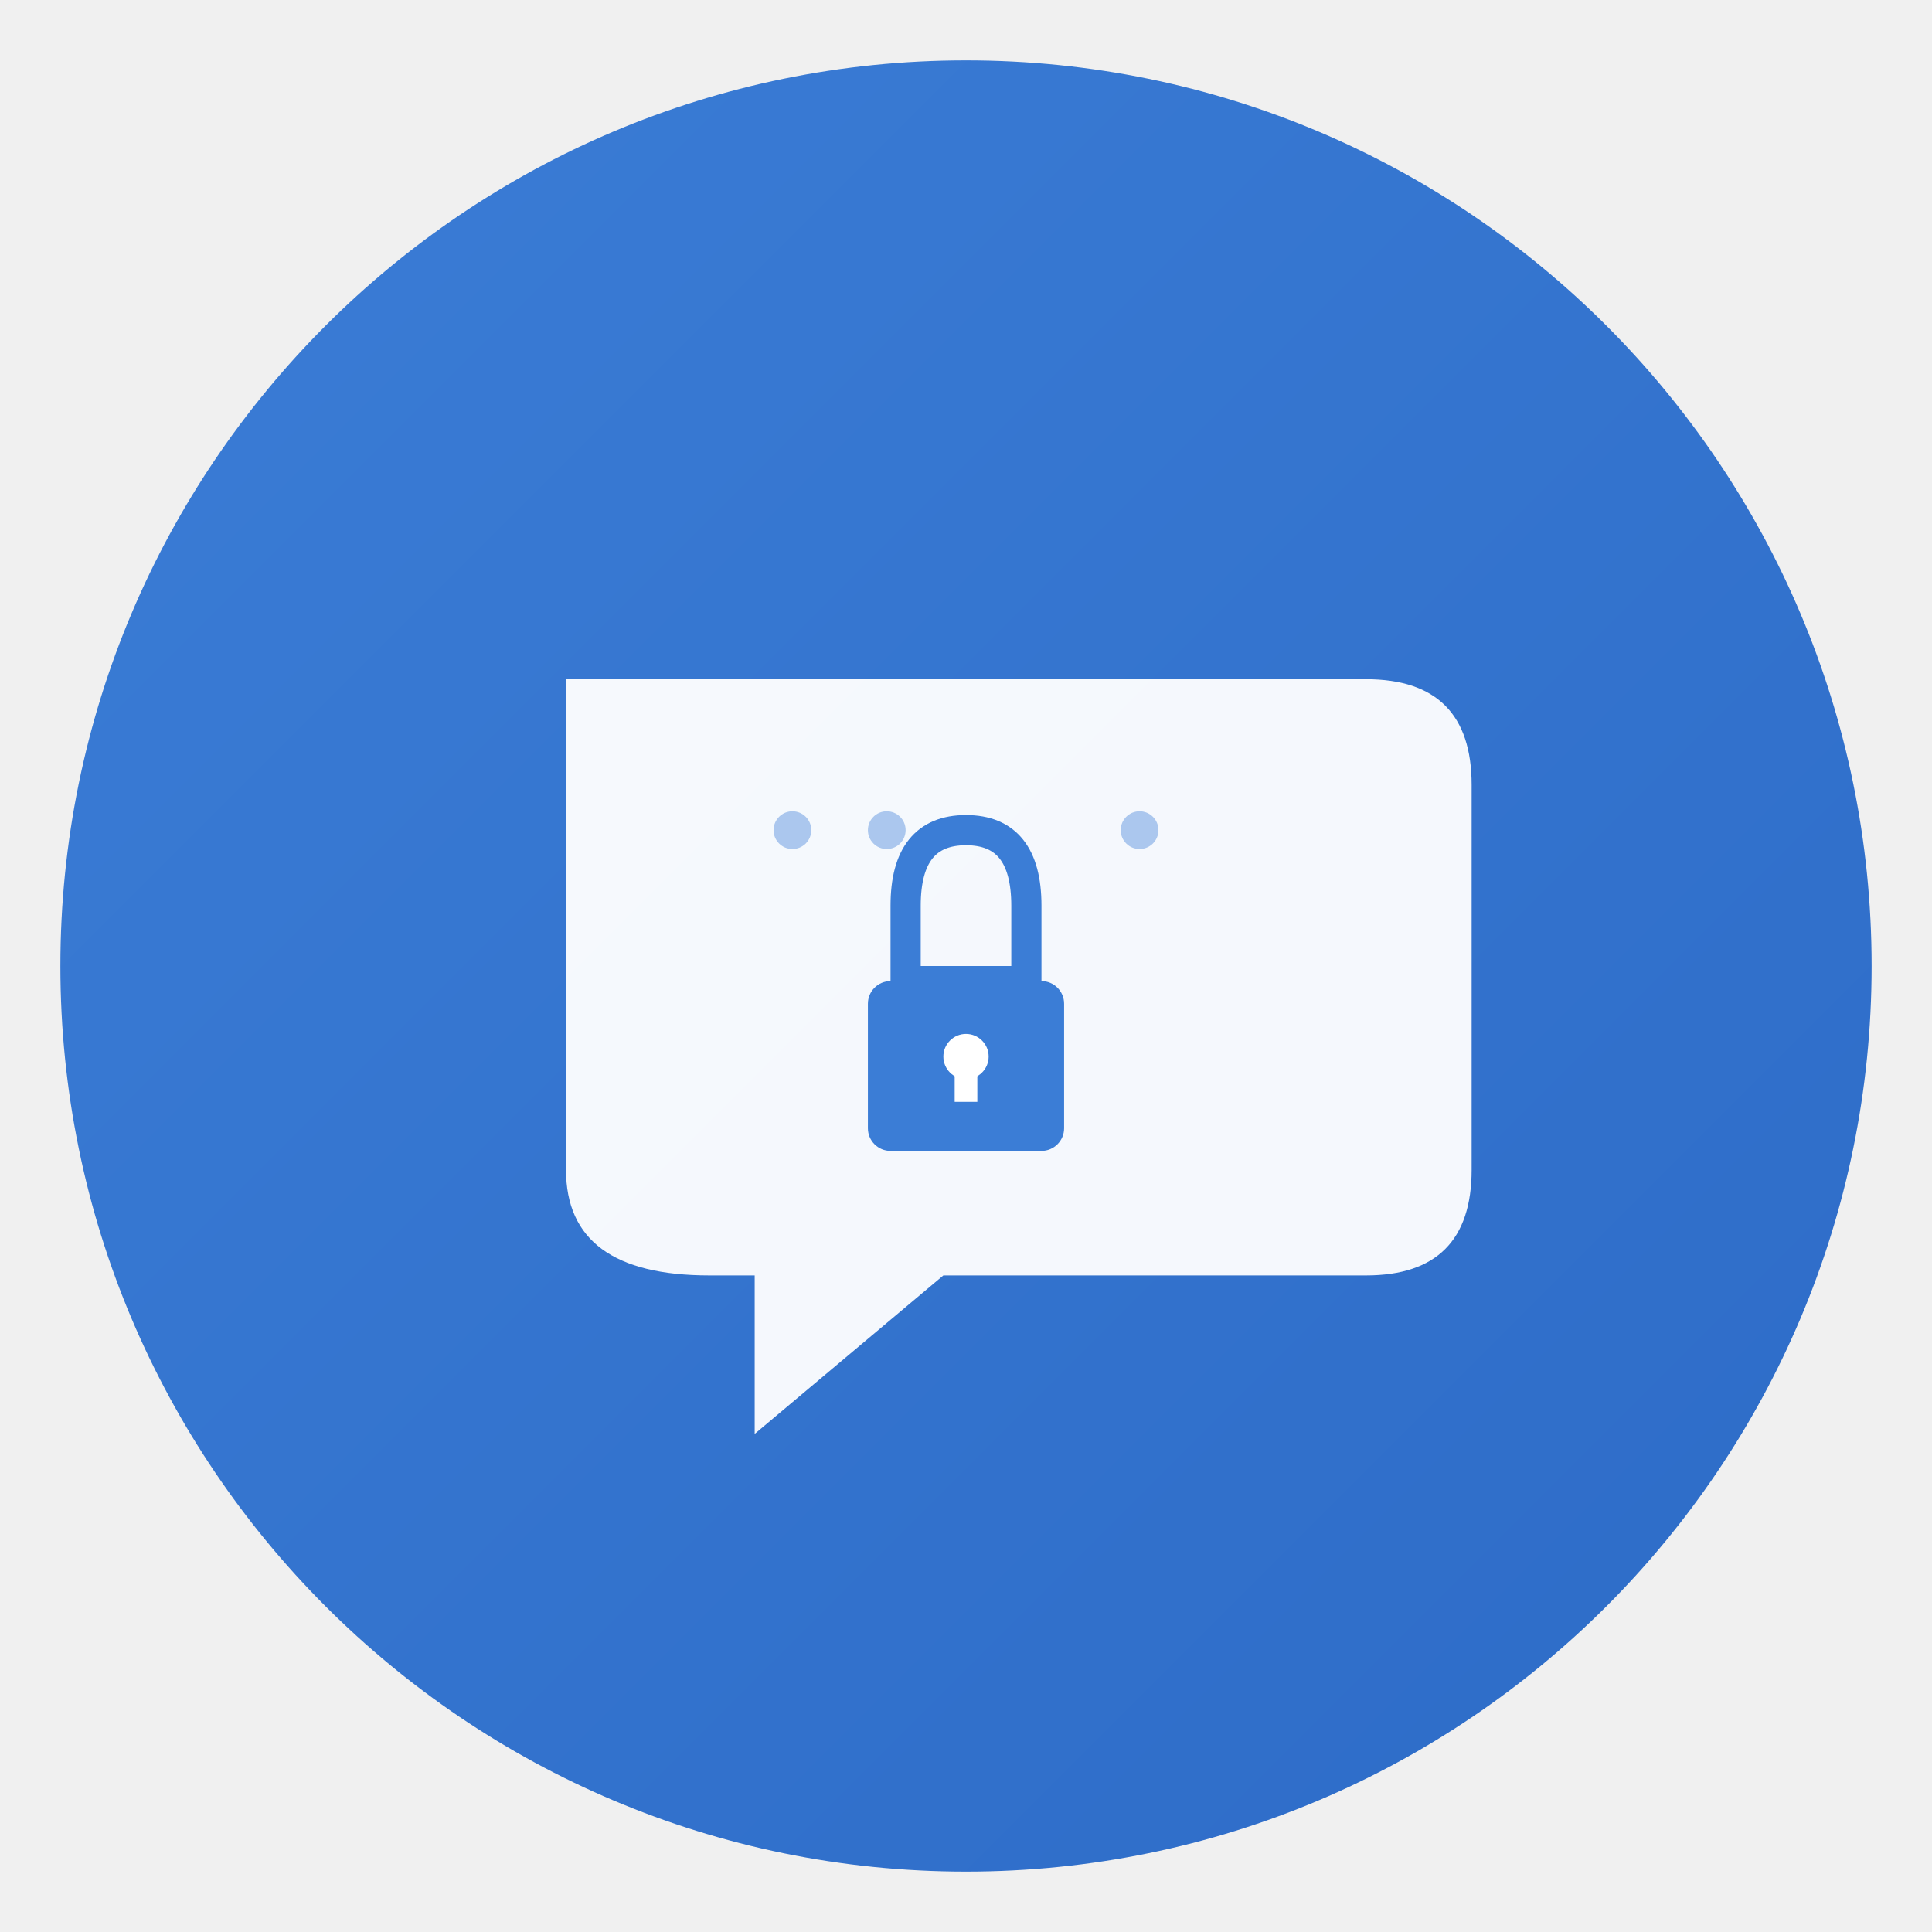
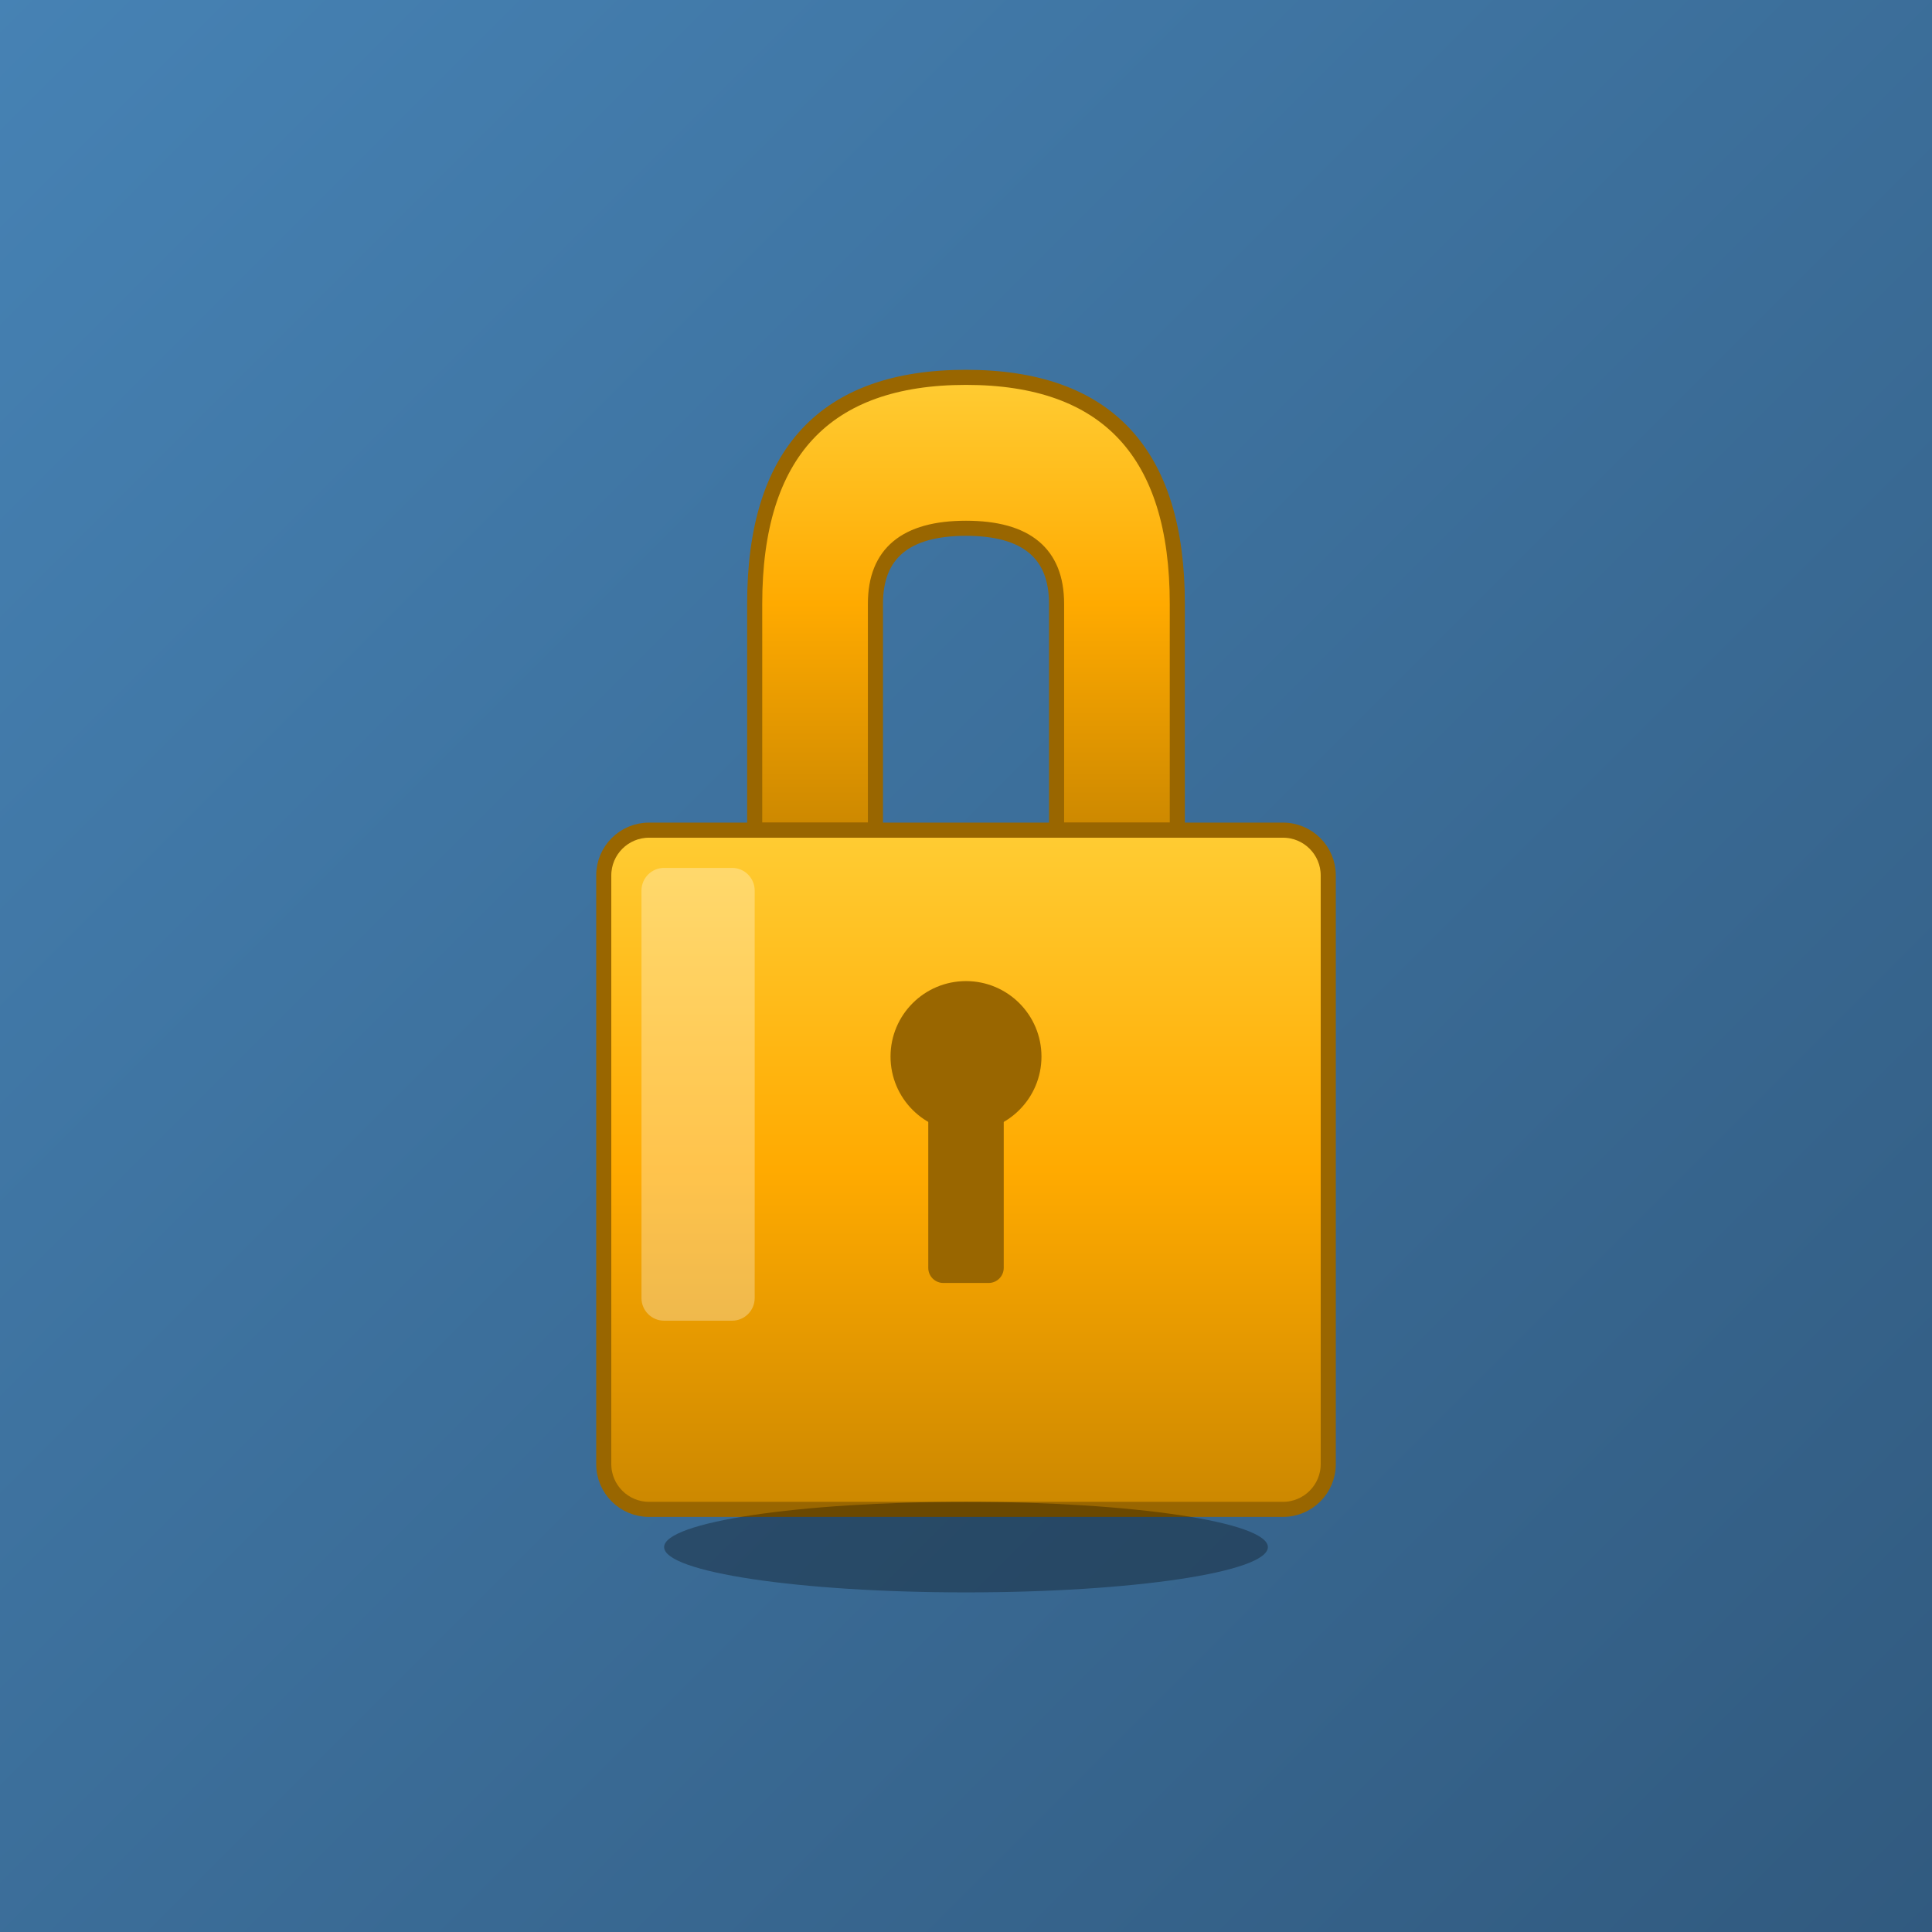
<svg xmlns="http://www.w3.org/2000/svg" width="512" height="512" viewBox="0 0 512 512">
  <defs>
-     <linearGradient id="blueGradient" x1="0%" y1="0%" x2="100%" y2="100%">
-       <stop offset="0%" style="stop-color:#3b7dd6;stop-opacity:1" />
-       <stop offset="100%" style="stop-color:#2d6bc7;stop-opacity:1" />
+     <linearGradient id="goldGradient" x1="0%" y1="0%" x2="0%" y2="100%">
+       <stop offset="0%" style="stop-color:#ffcc33;stop-opacity:1" />
+       <stop offset="50%" style="stop-color:#ffaa00;stop-opacity:1" />
+       <stop offset="100%" style="stop-color:#cc8800;stop-opacity:1" />
+     </linearGradient>
+     <linearGradient id="bgGradient" x1="0%" y1="0%" x2="100%" y2="100%">
+       <stop offset="0%" style="stop-color:#4682b4;stop-opacity:1" />
+       <stop offset="100%" style="stop-color:#315a7f;stop-opacity:1" />
    </linearGradient>
  </defs>
-   <circle cx="256" cy="256" r="240" fill="url(#blueGradient)" />
-   <path d="M 150 180 L 362 180 Q 390 180 390 208 L 390 310 Q 390 338 362 338 L 250 338 L 200 380 L 200 338 L 188 338 Q 150 338 150 310 L 150 208 Q 150 180 150 180 Z" fill="white" opacity="0.95" />
-   <path d="M 240 240 Q 240 220 256 220 Q 272 220 272 240 L 272 260 L 240 260 Z" fill="none" stroke="#3b7dd6" stroke-width="8" stroke-linecap="round" />
-   <rect x="230" y="260" width="52" height="45" rx="6" fill="#3b7dd6" />
-   <circle cx="256" cy="280" r="6" fill="white" />
-   <rect x="253" y="280" width="6" height="12" fill="white" />
-   <circle cx="210" cy="220" r="5" fill="#3b7dd6" opacity="0.4" />
-   <circle cx="235" cy="220" r="5" fill="#3b7dd6" opacity="0.4" />
-   <circle cx="302" cy="220" r="5" fill="#3b7dd6" opacity="0.4" />
+   <rect width="512" height="512" fill="url(#bgGradient)" />
+   <path d="M 200 160 Q 200 100 256 100 Q 312 100 312 160 L 312 220 L 280 220 L 280 160 Q 280 140 256 140 Q 232 140 232 160 L 232 220 L 200 220 Z" fill="url(#goldGradient)" stroke="#996600" stroke-width="4" />
+   <rect x="160" y="220" width="192" height="180" rx="12" fill="url(#goldGradient)" stroke="#996600" stroke-width="4" />
+   <circle cx="256" cy="280" r="20" fill="#996600" />
+   <rect x="246" y="280" width="20" height="60" rx="4" fill="#996600" />
+   <rect x="170" y="230" width="30" height="120" rx="6" fill="rgba(255, 255, 255, 0.3)" />
+   <ellipse cx="256" cy="410" rx="80" ry="12" fill="rgba(0, 0, 0, 0.3)" />
</svg>
